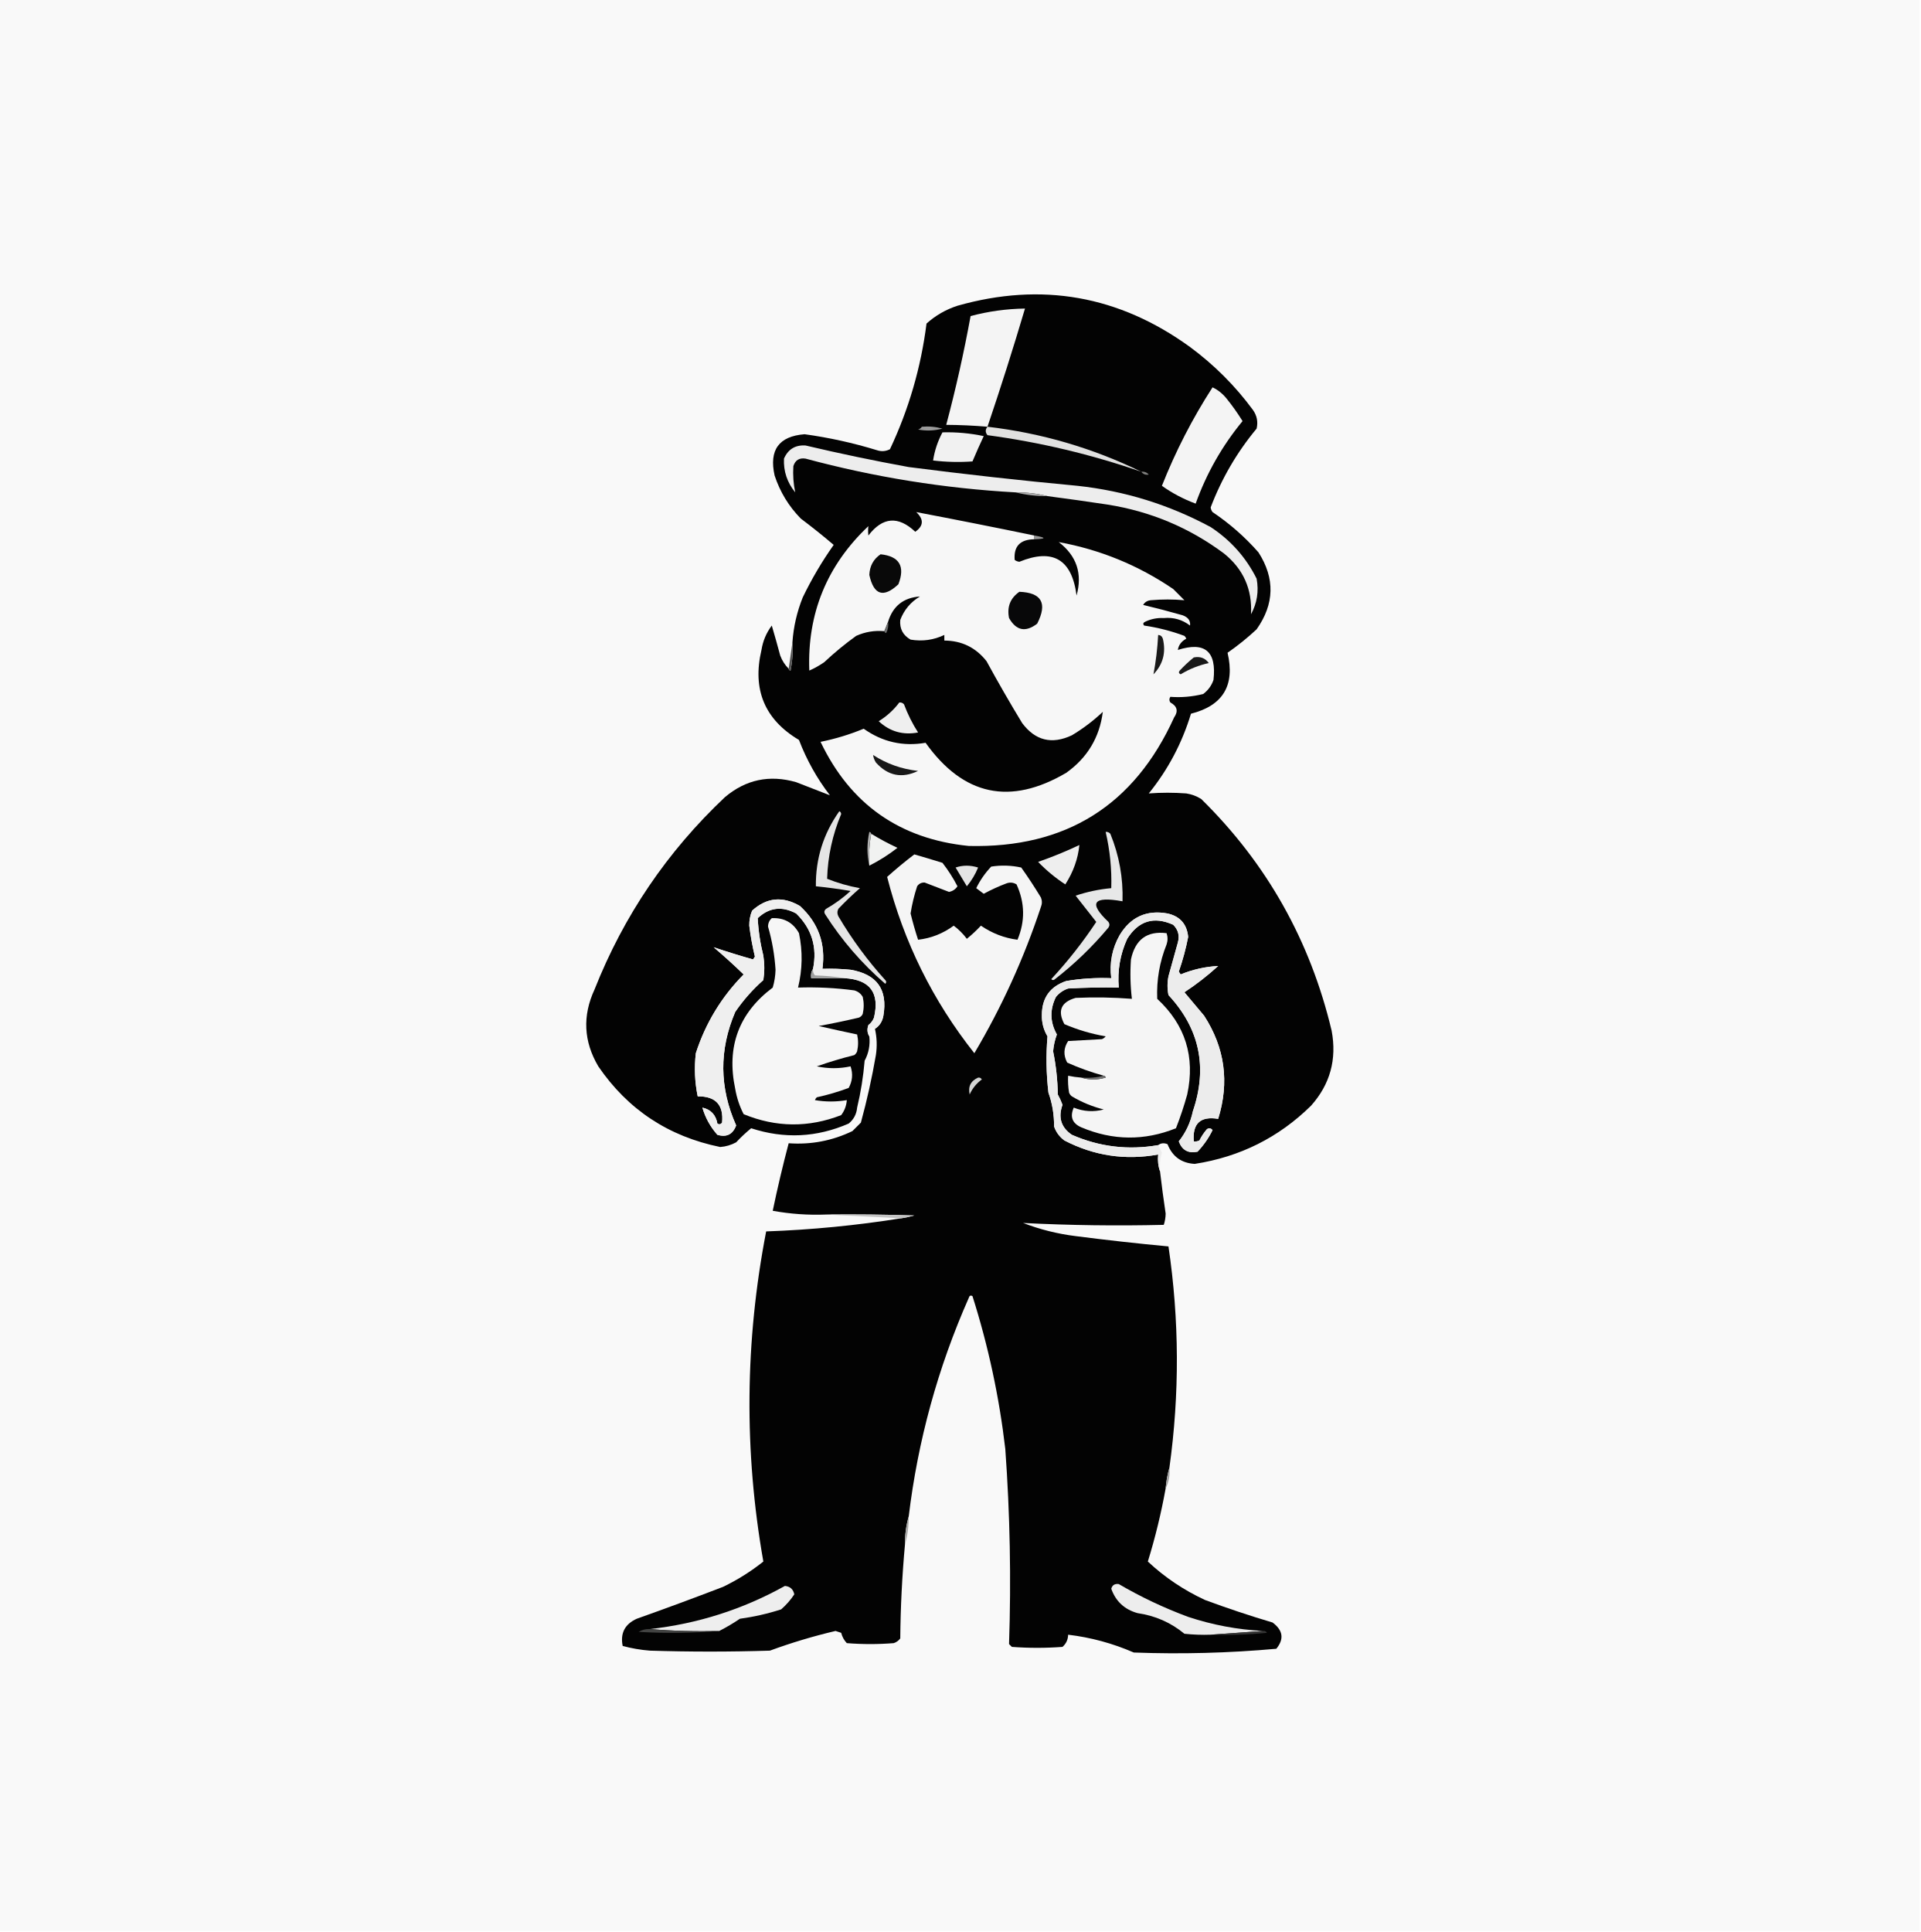
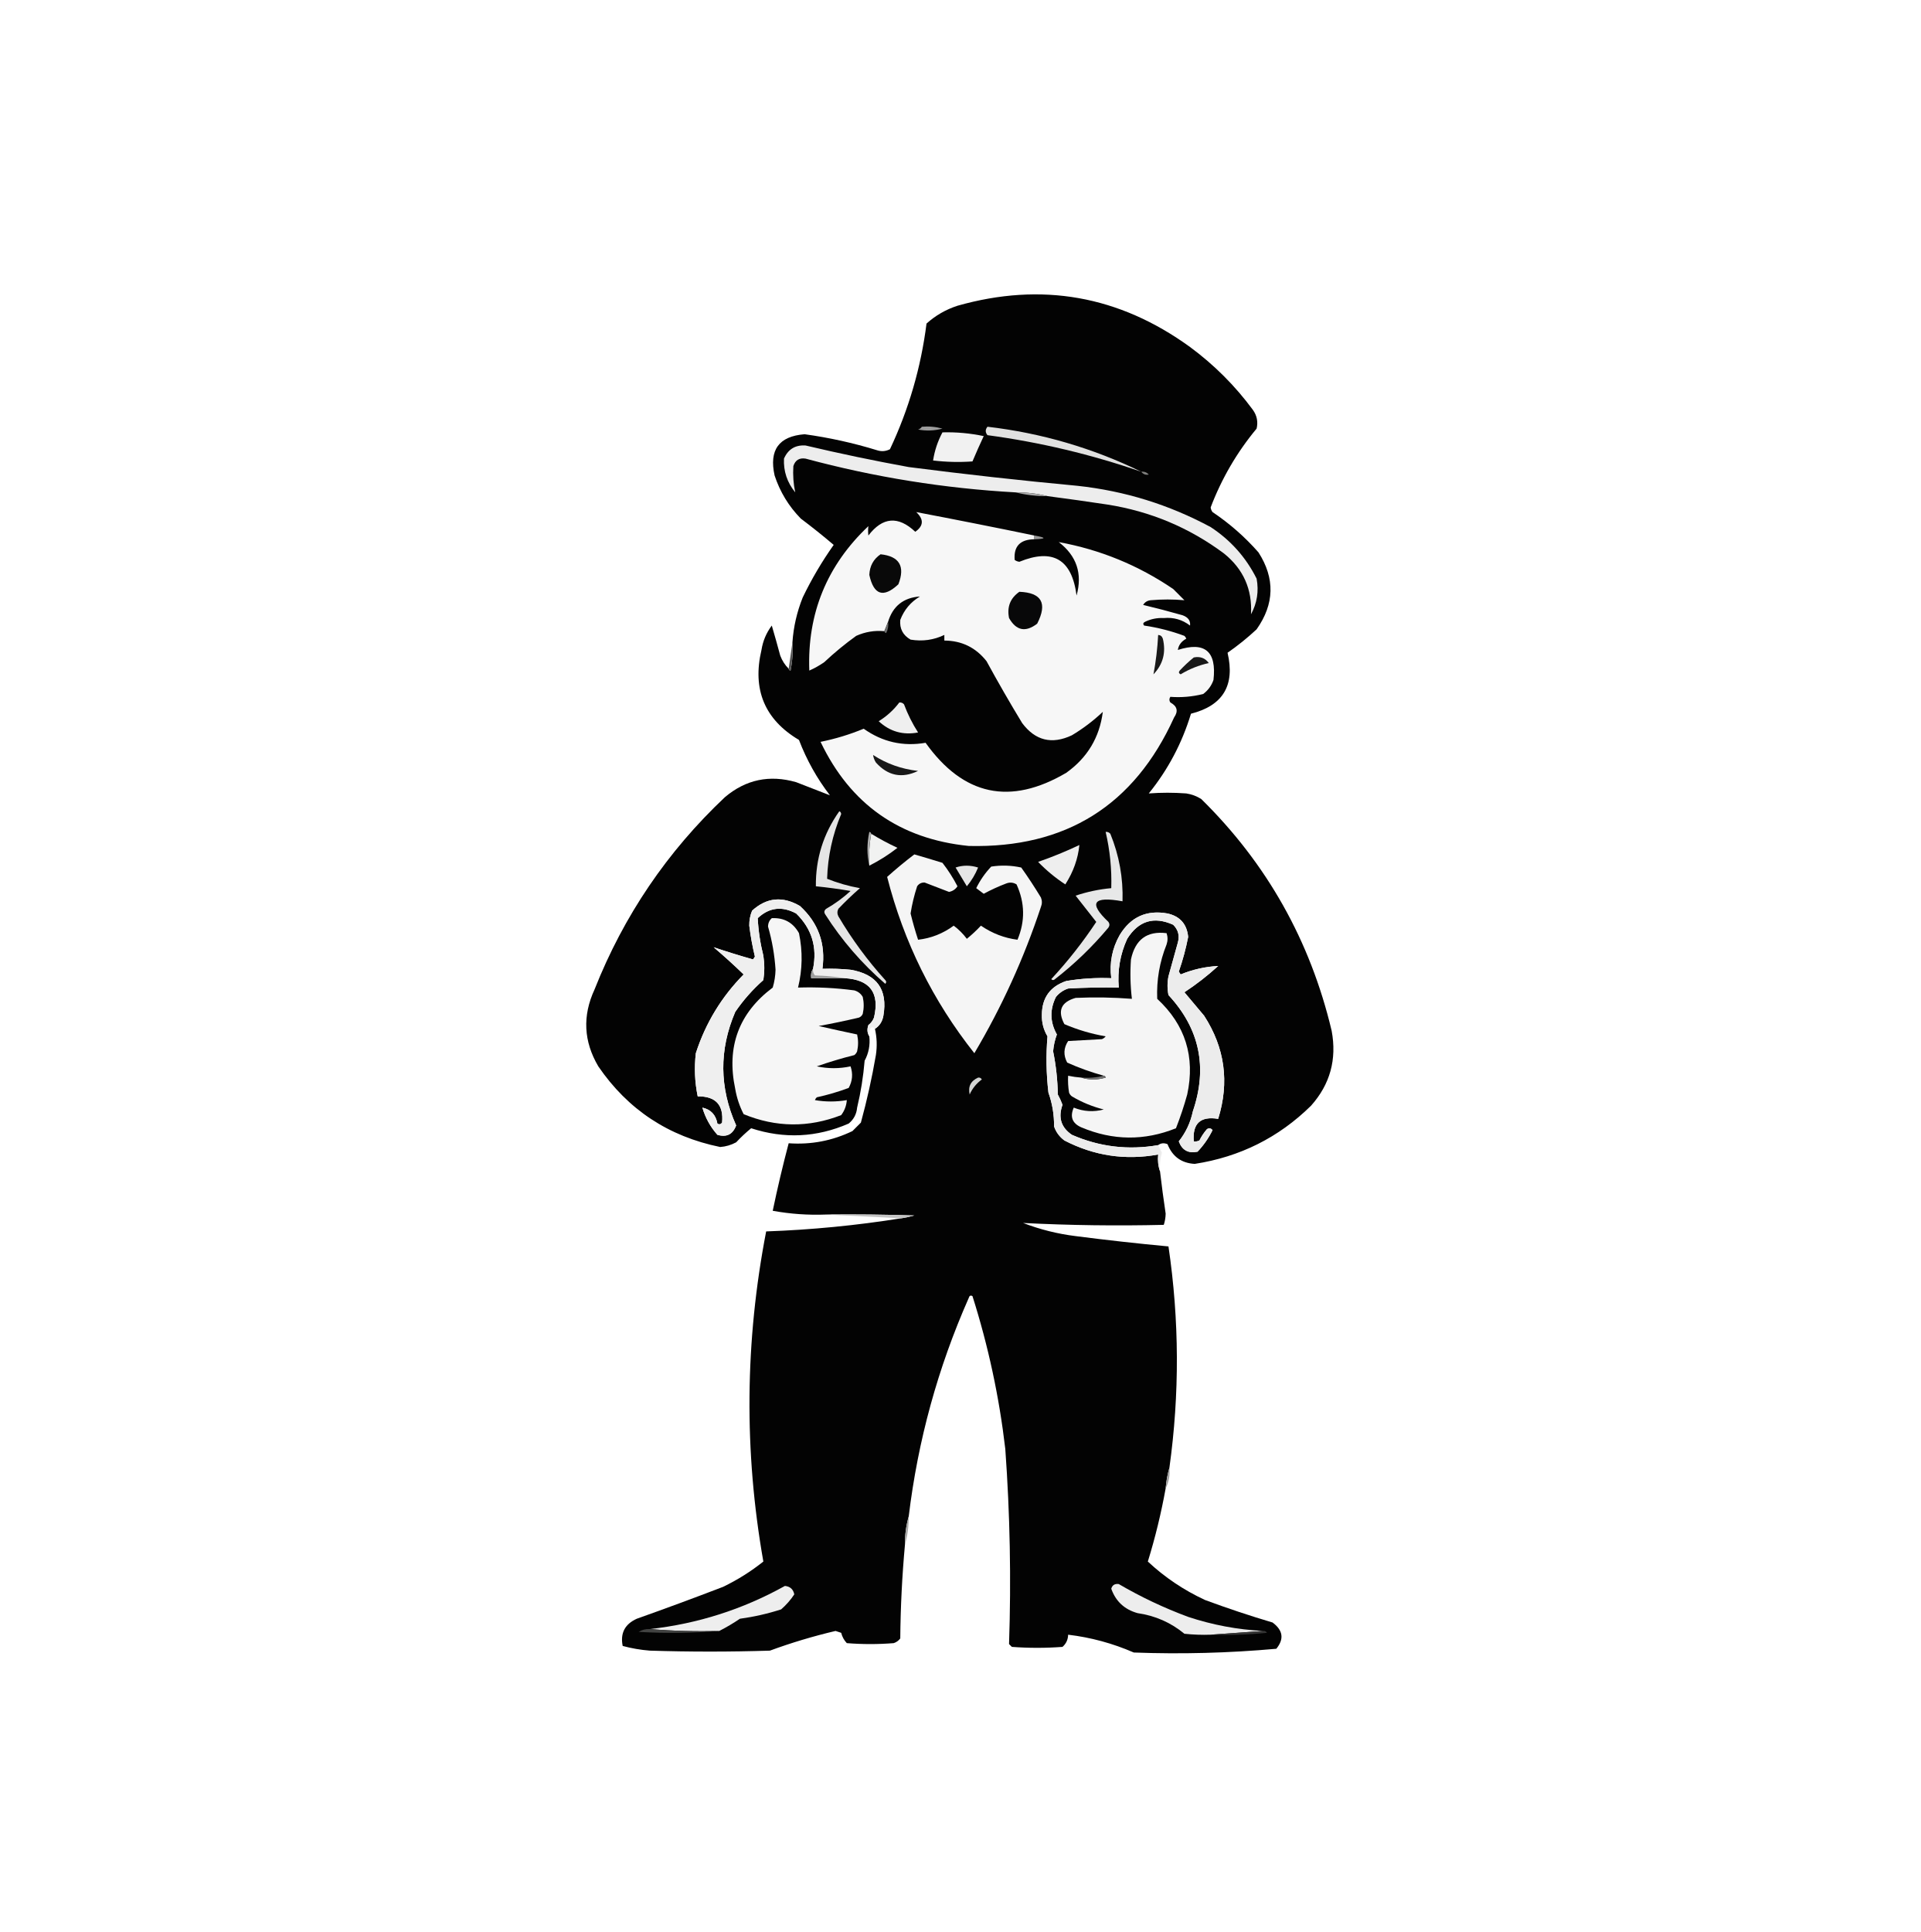
<svg xmlns="http://www.w3.org/2000/svg" version="1.1" width="1024px" height="1030px" style="shape-rendering:geometricPrecision; text-rendering:geometricPrecision; image-rendering:optimizeQuality; fill-rule:evenodd; clip-rule:evenodd">
  <g>
-     <path style="opacity:1" fill="#f9f9f9" d="M -0.5,-0.5 C 340.833,-0.5 682.167,-0.5 1023.5,-0.5C 1023.5,342.833 1023.5,686.167 1023.5,1029.5C 682.167,1029.5 340.833,1029.5 -0.5,1029.5C -0.5,686.167 -0.5,342.833 -0.5,-0.5 Z" />
-   </g>
-   <g>
    <path style="opacity:1" fill="#030303" d="M 617.5,610.5 C 601.563,613.267 586.23,611.434 571.5,605C 565.742,601.094 564.075,595.76 566.5,589C 565.804,587.107 564.97,585.274 564,583.5C 563.87,575.735 563.037,568.068 561.5,560.5C 561.752,557.41 562.419,554.41 563.5,551.5C 559.81,544.93 559.643,538.263 563,531.5C 564.731,529.383 566.898,527.883 569.5,527C 578.494,526.5 587.494,526.334 596.5,526.5C 595.738,517.407 597.238,508.74 601,500.5C 607.035,490.893 615.202,488.393 625.5,493C 628.194,495.653 629.027,498.82 628,502.5C 626.333,508.5 624.667,514.5 623,520.5C 622.333,523.833 622.333,527.167 623,530.5C 639.641,548.417 643.974,569.084 636,592.5C 634.741,598.457 632.241,603.791 628.5,608.5C 630.266,613.216 633.599,615.049 638.5,614C 641.751,610.581 644.418,606.747 646.5,602.5C 645.635,601.417 644.635,601.251 643.5,602C 641.919,603.828 640.585,605.828 639.5,608C 638.552,608.483 637.552,608.649 636.5,608.5C 635.717,598.95 640.05,594.95 649.5,596.5C 655.577,576.925 653.077,558.591 642,541.5C 638.5,537.333 635,533.167 631.5,529C 637.862,524.817 643.862,520.15 649.5,515C 642.63,515.34 635.963,516.84 629.5,519.5C 629.167,519 628.833,518.5 628.5,518C 630.608,511.961 632.275,505.794 633.5,499.5C 632.837,492.672 629.171,488.505 622.5,487C 611.364,484.984 602.864,488.818 597,498.5C 592.962,505.629 591.462,513.296 592.5,521.5C 584.439,521.179 576.439,521.679 568.5,523C 559.901,525.931 555.568,531.931 555.5,541C 555.392,545.166 556.392,549 558.5,552.5C 557.664,562.486 557.83,572.486 559,582.5C 561.064,588.283 562.064,594.283 562,600.5C 563.031,603.539 564.865,606.039 567.5,608C 583.279,616.193 599.945,618.693 617.5,615.5C 617.19,618.713 617.523,621.713 618.5,624.5C 619.376,632.011 620.376,639.511 621.5,647C 621.464,649.094 621.131,651.094 620.5,653C 595.448,653.601 570.448,653.268 545.5,652C 554.537,655.475 563.87,657.808 573.5,659C 590.021,661.132 606.521,662.965 623,664.5C 628.806,703.786 628.973,743.119 623.5,782.5C 622.475,785.974 621.808,789.64 621.5,793.5C 619.098,806.771 615.932,819.771 612,832.5C 621.045,840.944 631.212,847.777 642.5,853C 654.408,857.414 666.408,861.414 678.5,865C 684.084,869.149 684.751,873.816 680.5,879C 655.21,881.277 629.877,881.944 604.5,881C 593.282,876.113 581.616,872.946 569.5,871.5C 569.451,874.099 568.451,876.266 566.5,878C 557.5,878.667 548.5,878.667 539.5,878C 539,877.5 538.5,877 538,876.5C 539.17,841.804 538.503,807.137 536,772.5C 532.762,744.721 526.928,717.554 518.5,691C 517.517,690.409 516.85,690.743 516.5,692C 500.042,729.213 489.375,768.047 484.5,808.5C 483.111,813.269 482.444,818.269 482.5,823.5C 480.981,840.121 480.148,856.788 480,873.5C 479.097,874.701 477.931,875.535 476.5,876C 468.167,876.667 459.833,876.667 451.5,876C 450.034,874.448 449.034,872.614 448.5,870.5C 447.5,870.167 446.5,869.833 445.5,869.5C 433.635,872.288 421.968,875.788 410.5,880C 389.167,880.667 367.833,880.667 346.5,880C 341.548,879.612 336.715,878.779 332,877.5C 330.639,870.723 333.139,865.89 339.5,863C 354.899,857.533 370.233,851.867 385.5,846C 393.199,842.291 400.366,837.791 407,832.5C 396.657,773.816 397.157,715.149 408.5,656.5C 432.663,655.646 456.663,653.312 480.5,649.5C 482.854,649.162 485.187,648.662 487.5,648C 471.837,647.5 456.17,647.333 440.5,647.5C 430.873,647.878 421.373,647.211 412,645.5C 414.5,633.495 417.334,621.495 420.5,609.5C 432.448,610.343 443.781,608.176 454.5,603C 456,601.5 457.5,600 459,598.5C 462.238,586.669 464.905,574.669 467,562.5C 467.717,557.78 467.55,553.114 466.5,548.5C 468.984,546.88 470.484,544.547 471,541.5C 473.395,527.55 467.562,519.383 453.5,517C 448.511,516.501 443.511,516.334 438.5,516.5C 440.331,503.154 436.331,491.987 426.5,483C 417.268,477.619 408.768,478.453 401,485.5C 399.953,488.039 399.453,490.705 399.5,493.5C 400.181,499.048 401.181,504.548 402.5,510C 402.167,510.5 401.833,511 401.5,511.5C 394.333,509.465 387.333,507.298 380.5,505C 386.009,509.677 391.342,514.51 396.5,519.5C 384.678,531.477 376.178,545.477 371,561.5C 370.104,569.246 370.437,576.913 372,584.5C 381.563,584.394 385.896,589.061 385,598.5C 384.282,599.451 383.449,599.617 382.5,599C 381.649,594.319 378.983,591.486 374.5,590.5C 376.062,595.907 378.729,600.741 382.5,605C 387.383,606.453 390.717,604.786 392.5,600C 383.521,579.865 383.354,559.698 392,539.5C 396.285,533.214 401.285,527.548 407,522.5C 407.667,518.167 407.667,513.833 407,509.5C 405.34,502.88 404.34,496.213 404,489.5C 410.093,483.771 416.926,482.938 424.5,487C 432.812,495.11 435.812,504.943 433.5,516.5C 432.549,517.919 432.216,519.585 432.5,521.5C 438.5,521.5 444.5,521.5 450.5,521.5C 463.93,522.35 469.096,529.35 466,542.5C 465.385,544.116 464.385,545.449 463,546.5C 462.211,548.712 462.378,550.712 463.5,552.5C 464.007,557.121 463.174,561.454 461,565.5C 460.297,573.94 458.963,582.274 457,590.5C 456.681,593.973 455.181,596.806 452.5,599C 435.48,606.43 418.146,607.263 400.5,601.5C 397.763,603.731 395.096,606.231 392.5,609C 389.845,610.441 387.012,611.274 384,611.5C 356.407,605.87 334.74,591.537 319,568.5C 311.156,555.208 310.489,541.541 317,527.5C 332.584,488.157 355.751,453.99 386.5,425C 397.641,415.582 410.308,412.916 424.5,417C 430.61,419.402 436.61,421.735 442.5,424C 435.592,415.024 430.092,405.19 426,394.5C 407.684,383.592 401.017,367.592 406,346.5C 406.767,341.695 408.6,337.361 411.5,333.5C 413.061,338.801 414.561,344.134 416,349.5C 417.012,352.202 418.512,354.535 420.5,356.5C 420.56,357.043 420.893,357.376 421.5,357.5C 422.494,352.544 422.827,347.544 422.5,342.5C 423.067,334.229 424.901,326.229 428,318.5C 432.744,308.673 438.244,299.339 444.5,290.5C 438.835,285.674 433.002,281.007 427,276.5C 420.549,269.934 415.883,262.268 413,253.5C 409.961,239.892 415.294,232.559 429,231.5C 442.066,233.3 454.899,236.134 467.5,240C 469.902,240.814 472.235,240.647 474.5,239.5C 484.54,218.213 491.04,195.879 494,172.5C 498.797,168.183 504.297,165.016 510.5,163C 555.385,150.269 596.718,157.603 634.5,185C 647.376,194.509 658.543,205.675 668,218.5C 670.174,221.546 670.841,224.88 670,228.5C 659.533,241.093 651.366,255.093 645.5,270.5C 645.608,271.442 645.941,272.275 646.5,273C 655.607,279.107 663.773,286.274 671,294.5C 679.866,308.338 679.533,322.005 670,335.5C 665.103,340.07 659.936,344.237 654.5,348C 658.586,365.345 652.086,376.178 635,380.5C 630.234,396.203 622.734,410.37 612.5,423C 619.128,422.505 625.795,422.505 632.5,423C 635.376,423.438 638.043,424.438 640.5,426C 675.436,460.355 698.603,501.522 710,549.5C 712.855,564.756 709.189,578.09 699,589.5C 681.77,606.448 661.104,616.782 637,620.5C 629.932,620.1 625.098,616.6 622.5,610C 620.613,609.22 618.946,609.387 617.5,610.5 Z" />
-   </g>
-   <g>
-     <path style="opacity:1" fill="#f4f4f4" d="M 526.5,227.5 C 519.183,226.882 511.849,226.549 504.5,226.5C 509.584,207.424 513.917,188.091 517.5,168.5C 526.997,165.973 536.663,164.64 546.5,164.5C 540.235,185.628 533.569,206.628 526.5,227.5 Z" />
-   </g>
-   <g>
-     <path style="opacity:1" fill="#f4f4f4" d="M 646.5,206.5 C 649.394,207.882 651.894,209.882 654,212.5C 657.079,216.324 659.912,220.324 662.5,224.5C 651.599,237.728 643.266,252.394 637.5,268.5C 630.94,266.057 624.94,262.891 619.5,259C 626.815,240.533 635.815,223.033 646.5,206.5 Z" />
  </g>
  <g>
    <path style="opacity:1" fill="#9c9c9c" d="M 491.5,227.5 C 495.226,227.177 498.893,227.511 502.5,228.5C 498.205,229.661 493.871,229.828 489.5,229C 490.416,228.722 491.082,228.222 491.5,227.5 Z" />
  </g>
  <g>
    <path style="opacity:1" fill="#f1f1f1" d="M 502.5,230.5 C 509.916,230.301 517.249,230.968 524.5,232.5C 522.399,236.976 520.399,241.476 518.5,246C 511.486,246.499 504.486,246.332 497.5,245.5C 498.314,240.208 499.98,235.208 502.5,230.5 Z" />
  </g>
  <g>
    <path style="opacity:1" fill="#e1e1e0" d="M 526.5,227.5 C 555.297,230.881 582.63,238.881 608.5,251.5C 581.807,242.262 554.474,235.762 526.5,232C 525.272,230.51 525.272,229.01 526.5,227.5 Z" />
  </g>
  <g>
    <path style="opacity:1" fill="#ededed" d="M 558.5,264.5 C 553.056,263.116 547.389,262.45 541.5,262.5C 503.519,260.392 466.186,254.392 429.5,244.5C 426.185,243.984 424.018,245.317 423,248.5C 422.697,253.276 423.03,257.943 424,262.5C 419.686,257.22 417.686,251.22 418,244.5C 420.207,239.481 424.04,237.147 429.5,237.5C 447.716,241.803 466.049,245.637 484.5,249C 514.445,252.861 544.445,256.194 574.5,259C 599.639,261.714 623.306,269.047 645.5,281C 656.15,287.981 664.316,297.148 670,308.5C 671.248,315.215 670.248,321.548 667,327.5C 667.749,314.166 662.916,303.333 652.5,295C 634.046,281.286 613.379,272.62 590.5,269C 579.838,267.39 569.171,265.89 558.5,264.5 Z" />
  </g>
  <g>
    <path style="opacity:1" fill="#80807e" d="M 608.5,251.5 C 610.103,251.312 611.437,251.812 612.5,253C 610.86,253.348 609.527,252.848 608.5,251.5 Z" />
  </g>
  <g>
    <path style="opacity:1" fill="#a9a9a9" d="M 541.5,262.5 C 547.389,262.45 553.056,263.116 558.5,264.5C 552.611,264.55 546.944,263.884 541.5,262.5 Z" />
  </g>
  <g>
    <path style="opacity:1" fill="#f7f7f7" d="M 551.5,285.5 C 551.5,286.167 551.5,286.833 551.5,287.5C 543.918,287.576 540.418,291.242 541,298.5C 541.725,299.059 542.558,299.392 543.5,299.5C 561.358,292.185 571.525,298.185 574,317.5C 577.221,305.829 574.054,296.329 564.5,289C 586.593,293.031 606.926,301.365 625.5,314C 627.5,316 629.5,318 631.5,320C 625.552,319.474 619.552,319.474 613.5,320C 611.714,320.196 610.381,321.029 609.5,322.5C 616.537,324.176 623.537,326.009 630.5,328C 633.483,329.08 634.817,330.913 634.5,333.5C 630.384,330.351 625.717,329.018 620.5,329.5C 616.966,329.32 613.632,329.987 610.5,331.5C 609.479,332.002 609.312,332.668 610,333.5C 617.333,334.568 624.5,336.402 631.5,339C 631.957,339.414 632.291,339.914 632.5,340.5C 629.901,341.899 628.401,343.899 628,346.5C 642.411,341.898 648.744,347.231 647,362.5C 645.939,365.562 644.106,368.062 641.5,370C 635.638,371.448 629.805,371.948 624,371.5C 623.333,372.5 623.333,373.5 624,374.5C 627.668,376.484 628.335,379.15 626,382.5C 604.723,429.408 568.223,452.242 516.5,451C 479.726,447.286 453.392,428.786 437.5,395.5C 445.412,393.906 453.079,391.573 460.5,388.5C 470.467,395.575 481.467,398.075 493.5,396C 513.642,424.228 538.642,429.561 568.5,412C 579.758,403.978 586.258,393.144 588,379.5C 582.949,384.274 577.449,388.44 571.5,392C 560.841,397.024 552.008,394.857 545,385.5C 538.414,374.663 532.081,363.663 526,352.5C 520.271,345.219 512.771,341.552 503.5,341.5C 503.5,340.5 503.5,339.5 503.5,338.5C 497.842,341.215 491.842,342.048 485.5,341C 481.412,338.656 479.578,335.156 480,330.5C 482.055,325.112 485.555,320.946 490.5,318C 481.723,318.612 476.057,323.112 473.5,331.5C 472.833,333.167 472.167,334.833 471.5,336.5C 466.258,336.023 461.258,336.856 456.5,339C 450.542,343.289 444.876,347.956 439.5,353C 436.995,354.753 434.329,356.253 431.5,357.5C 430.364,327.102 440.864,301.435 463,280.5C 462.805,282.126 462.805,283.793 463,285.5C 470.588,275.593 478.921,274.927 488,283.5C 492.478,280.356 492.644,276.856 488.5,273C 509.463,276.987 530.463,281.154 551.5,285.5 Z" />
  </g>
  <g>
    <path style="opacity:1" fill="#989898" d="M 551.5,285.5 C 557.966,286.623 557.966,287.29 551.5,287.5C 551.5,286.833 551.5,286.167 551.5,285.5 Z" />
  </g>
  <g>
    <path style="opacity:1" fill="#090909" d="M 469.5,295.5 C 479.538,296.56 482.704,301.893 479,311.5C 471.021,318.935 465.854,317.268 463.5,306.5C 463.706,301.747 465.706,298.081 469.5,295.5 Z" />
  </g>
  <g>
    <path style="opacity:1" fill="#080809" d="M 543.5,315.5 C 555.403,315.958 558.57,321.625 553,332.5C 546.819,337.237 541.819,336.237 538,329.5C 536.814,323.553 538.647,318.887 543.5,315.5 Z" />
  </g>
  <g>
    <path style="opacity:1" fill="#6c6d6d" d="M 473.5,331.5 C 473.799,333.604 473.466,335.604 472.5,337.5C 471.893,337.376 471.56,337.043 471.5,336.5C 472.167,334.833 472.833,333.167 473.5,331.5 Z" />
  </g>
  <g>
    <path style="opacity:1" fill="#181818" d="M 617.5,338.5 C 618.75,338.577 619.583,339.244 620,340.5C 621.771,347.828 620.104,354.161 615,359.5C 616.299,352.609 617.133,345.609 617.5,338.5 Z" />
  </g>
  <g>
    <path style="opacity:1" fill="#545454" d="M 422.5,342.5 C 422.827,347.544 422.494,352.544 421.5,357.5C 420.893,357.376 420.56,357.043 420.5,356.5C 421.167,351.833 421.833,347.167 422.5,342.5 Z" />
  </g>
  <g>
    <path style="opacity:1" fill="#181818" d="M 636.5,350.5 C 639.908,349.828 642.575,350.828 644.5,353.5C 639.182,354.657 634.182,356.657 629.5,359.5C 628.479,358.998 628.312,358.332 629,357.5C 631.396,354.933 633.896,352.6 636.5,350.5 Z" />
  </g>
  <g>
    <path style="opacity:1" fill="#efefef" d="M 479.5,374.5 C 480.496,374.414 481.329,374.748 482,375.5C 483.973,380.779 486.473,385.779 489.5,390.5C 481.45,392.026 474.45,390.026 468.5,384.5C 472.808,381.85 476.474,378.517 479.5,374.5 Z" />
  </g>
  <g>
    <path style="opacity:1" fill="#181818" d="M 465.5,402.5 C 472.755,407.198 480.755,410.031 489.5,411C 480.904,415.138 473.404,413.638 467,406.5C 466.209,405.255 465.709,403.922 465.5,402.5 Z" />
  </g>
  <g>
    <path style="opacity:1" fill="#f1f2f1" d="M 464.5,444.5 C 468.981,447.242 473.647,449.742 478.5,452C 473.782,455.688 468.782,458.855 463.5,461.5C 463.178,455.642 463.511,449.975 464.5,444.5 Z" />
  </g>
  <g>
    <path style="opacity:1" fill="#e7e8e8" d="M 589.5,443.5 C 590.496,443.414 591.329,443.748 592,444.5C 596.723,456.053 598.889,468.053 598.5,480.5C 582.754,477.679 580.254,481.346 591,491.5C 591.667,492.5 591.667,493.5 591,494.5C 582.464,504.703 572.964,513.87 562.5,522C 561.833,522.667 561.167,522.667 560.5,522C 569.344,512.469 577.344,502.302 584.5,491.5C 580.833,486.833 577.167,482.167 573.5,477.5C 579.671,475.427 586.005,474.094 592.5,473.5C 592.803,463.354 591.803,453.354 589.5,443.5 Z" />
  </g>
  <g>
    <path style="opacity:1" fill="#b0b0b0" d="M 464.5,444.5 C 463.511,449.975 463.178,455.642 463.5,461.5C 462.183,455.654 462.183,449.654 463.5,443.5C 464.107,443.624 464.44,443.957 464.5,444.5 Z" />
  </g>
  <g>
    <path style="opacity:1" fill="#eeeeee" d="M 575.5,450.5 C 574.773,457.833 572.273,464.833 568,471.5C 562.705,468.036 557.871,464.036 553.5,459.5C 561.073,456.87 568.407,453.87 575.5,450.5 Z" />
  </g>
  <g>
    <path style="opacity:1" fill="#f5f5f5" d="M 487.5,455.5 C 492.498,456.935 497.498,458.435 502.5,460C 505.541,463.912 508.208,468.079 510.5,472.5C 509.451,474.112 507.951,475.112 506,475.5C 501.655,473.826 497.321,472.159 493,470.5C 491.289,470.439 489.956,471.106 489,472.5C 487.44,477.24 486.273,482.073 485.5,487C 486.65,491.697 487.983,496.363 489.5,501C 496.424,500.212 502.757,497.712 508.5,493.5C 511.167,495.5 513.5,497.833 515.5,500.5C 518.151,498.35 520.651,496.017 523,493.5C 529.011,497.601 535.511,500.101 542.5,501C 546.639,491.134 546.472,481.301 542,471.5C 540.274,470.424 538.441,470.257 536.5,471C 532.381,472.559 528.381,474.393 524.5,476.5C 523.167,475.5 521.833,474.5 520.5,473.5C 522.582,469.253 525.249,465.419 528.5,462C 533.864,461.171 539.198,461.337 544.5,462.5C 548.197,467.698 551.697,473.031 555,478.5C 555.667,480.167 555.667,481.833 555,483.5C 545.945,510.862 534.111,536.862 519.5,561.5C 497.35,533.532 481.85,502.199 473,467.5C 477.732,463.258 482.565,459.258 487.5,455.5 Z" />
  </g>
  <g>
    <path style="opacity:1" fill="#e5e5e5" d="M 509.5,462.5 C 513.351,461.191 517.351,461.191 521.5,462.5C 520.002,466.168 518.002,469.502 515.5,472.5C 513.474,469.103 511.474,465.77 509.5,462.5 Z" />
  </g>
  <g>
    <path style="opacity:1" fill="#e5e5e5" d="M 447.5,432.5 C 448.097,432.735 448.43,433.235 448.5,434C 443.855,445.075 441.355,456.575 441,468.5C 446.629,470.761 452.462,472.428 458.5,473.5C 454.515,476.984 450.682,480.651 447,484.5C 446.333,485.833 446.333,487.167 447,488.5C 454.175,500.677 462.508,512.01 472,522.5C 472.667,523.167 472.667,523.833 472,524.5C 459.465,513.642 448.798,501.309 440,487.5C 439.251,486.365 439.417,485.365 440.5,484.5C 445.188,481.822 449.521,478.656 453.5,475C 447.331,473.946 441.164,473.113 435,472.5C 434.837,457.822 439.004,444.489 447.5,432.5 Z" />
  </g>
  <g>
    <path style="opacity:1" fill="#efefef" d="M 466.5,548.5 C 465.603,547.402 464.77,547.402 464,548.5C 463.51,549.793 463.343,551.127 463.5,552.5C 462.378,550.712 462.211,548.712 463,546.5C 464.385,545.449 465.385,544.116 466,542.5C 469.096,529.35 463.93,522.35 450.5,521.5C 445.349,520.673 440.016,520.173 434.5,520C 433.663,518.989 433.33,517.822 433.5,516.5C 435.812,504.943 432.812,495.11 424.5,487C 416.926,482.938 410.093,483.771 404,489.5C 404.34,496.213 405.34,502.88 407,509.5C 407.667,513.833 407.667,518.167 407,522.5C 401.285,527.548 396.285,533.214 392,539.5C 383.354,559.698 383.521,579.865 392.5,600C 390.717,604.786 387.383,606.453 382.5,605C 378.729,600.741 376.062,595.907 374.5,590.5C 378.983,591.486 381.649,594.319 382.5,599C 383.449,599.617 384.282,599.451 385,598.5C 385.896,589.061 381.563,584.394 372,584.5C 370.437,576.913 370.104,569.246 371,561.5C 376.178,545.477 384.678,531.477 396.5,519.5C 391.342,514.51 386.009,509.677 380.5,505C 387.333,507.298 394.333,509.465 401.5,511.5C 401.833,511 402.167,510.5 402.5,510C 401.181,504.548 400.181,499.048 399.5,493.5C 399.453,490.705 399.953,488.039 401,485.5C 408.768,478.453 417.268,477.619 426.5,483C 436.331,491.987 440.331,503.154 438.5,516.5C 443.511,516.334 448.511,516.501 453.5,517C 467.562,519.383 473.395,527.55 471,541.5C 470.484,544.547 468.984,546.88 466.5,548.5 Z" />
  </g>
  <g>
    <path style="opacity:1" fill="#f6f6f6" d="M 411.5,489.5 C 418.005,489.168 422.838,491.835 426,497.5C 428.025,507.198 427.858,516.864 425.5,526.5C 435.55,526.169 445.55,526.669 455.5,528C 457.492,528.574 458.992,529.741 460,531.5C 460.667,534.5 460.667,537.5 460,540.5C 459.612,541.428 458.945,542.095 458,542.5C 450.874,544.185 443.708,545.685 436.5,547C 443.385,548.566 450.218,550.066 457,551.5C 457.667,554.5 457.667,557.5 457,560.5C 456.692,561.308 456.192,561.975 455.5,562.5C 448.685,564.201 442.018,566.201 435.5,568.5C 441.524,569.791 447.524,569.791 453.5,568.5C 454.855,572.49 454.522,576.323 452.5,580C 446.958,582.069 441.291,583.736 435.5,585C 435.043,585.414 434.709,585.914 434.5,586.5C 440.15,587.473 445.816,587.473 451.5,586.5C 451.287,589.475 450.287,592.142 448.5,594.5C 431.109,601.262 413.776,601.095 396.5,594C 394.312,589.757 392.812,585.257 392,580.5C 387.246,558.08 393.912,540.08 412,526.5C 412.918,523.402 413.418,520.235 413.5,517C 413.002,509.182 411.669,501.516 409.5,494C 409.519,492.167 410.185,490.667 411.5,489.5 Z" />
  </g>
  <g>
    <path style="opacity:1" fill="#ececec" d="M 617.5,610.5 C 618.153,611.807 618.82,613.14 619.5,614.5C 618.583,617.758 618.249,621.091 618.5,624.5C 617.523,621.713 617.19,618.713 617.5,615.5C 599.945,618.693 583.279,616.193 567.5,608C 564.865,606.039 563.031,603.539 562,600.5C 562.064,594.283 561.064,588.283 559,582.5C 557.83,572.486 557.664,562.486 558.5,552.5C 556.392,549 555.392,545.166 555.5,541C 555.568,531.931 559.901,525.931 568.5,523C 576.439,521.679 584.439,521.179 592.5,521.5C 591.462,513.296 592.962,505.629 597,498.5C 602.864,488.818 611.364,484.984 622.5,487C 629.171,488.505 632.837,492.672 633.5,499.5C 632.275,505.794 630.608,511.961 628.5,518C 628.833,518.5 629.167,519 629.5,519.5C 635.963,516.84 642.63,515.34 649.5,515C 643.862,520.15 637.862,524.817 631.5,529C 635,533.167 638.5,537.333 642,541.5C 653.077,558.591 655.577,576.925 649.5,596.5C 640.05,594.95 635.717,598.95 636.5,608.5C 637.552,608.649 638.552,608.483 639.5,608C 640.585,605.828 641.919,603.828 643.5,602C 644.635,601.251 645.635,601.417 646.5,602.5C 644.418,606.747 641.751,610.581 638.5,614C 633.599,615.049 630.266,613.216 628.5,608.5C 632.241,603.791 634.741,598.457 636,592.5C 643.974,569.084 639.641,548.417 623,530.5C 622.333,527.167 622.333,523.833 623,520.5C 624.667,514.5 626.333,508.5 628,502.5C 629.027,498.82 628.194,495.653 625.5,493C 615.202,488.393 607.035,490.893 601,500.5C 597.238,508.74 595.738,517.407 596.5,526.5C 587.494,526.334 578.494,526.5 569.5,527C 566.898,527.883 564.731,529.383 563,531.5C 559.643,538.263 559.81,544.93 563.5,551.5C 562.419,554.41 561.752,557.41 561.5,560.5C 563.037,568.068 563.87,575.735 564,583.5C 564.97,585.274 565.804,587.107 566.5,589C 564.075,595.76 565.742,601.094 571.5,605C 586.23,611.434 601.563,613.267 617.5,610.5 Z" />
  </g>
  <g>
    <path style="opacity:1" fill="#f5f5f5" d="M 576.5,574.5 C 580.683,575.811 585.016,575.811 589.5,574.5C 589.376,573.893 589.043,573.56 588.5,573.5C 581.817,571.661 575.317,569.328 569,566.5C 566.899,562.549 567.066,558.716 569.5,555C 575.5,554.667 581.5,554.333 587.5,554C 588.308,553.692 588.975,553.192 589.5,552.5C 581.889,551.19 574.555,549.023 567.5,546C 563.723,538.885 565.723,534.218 573.5,532C 583.508,531.553 593.508,531.72 603.5,532.5C 602.668,525.514 602.501,518.514 603,511.5C 605.264,500.862 611.597,496.195 622,497.5C 622.667,499.5 622.667,501.5 622,503.5C 618.263,512.845 616.597,522.511 617,532.5C 631.984,546.38 637.318,563.38 633,583.5C 631.307,589.608 629.307,595.608 627,601.5C 610.142,608.271 593.309,608.105 576.5,601C 571.689,598.877 570.356,595.377 572.5,590.5C 577.71,592.601 583.043,592.934 588.5,591.5C 582.476,589.986 576.809,587.653 571.5,584.5C 570.808,583.975 570.308,583.308 570,582.5C 569.502,579.518 569.335,576.518 569.5,573.5C 571.806,573.993 574.139,574.326 576.5,574.5 Z" />
  </g>
  <g>
    <path style="opacity:1" fill="#9e9f9f" d="M 433.5,516.5 C 433.33,517.822 433.663,518.989 434.5,520C 440.016,520.173 445.349,520.673 450.5,521.5C 444.5,521.5 438.5,521.5 432.5,521.5C 432.216,519.585 432.549,517.919 433.5,516.5 Z" />
  </g>
  <g>
    <path style="opacity:1" fill="#727272" d="M 588.5,573.5 C 589.043,573.56 589.376,573.893 589.5,574.5C 585.016,575.811 580.683,575.811 576.5,574.5C 580.702,574.817 584.702,574.483 588.5,573.5 Z" />
  </g>
  <g>
    <path style="opacity:1" fill="#d4d5d4" d="M 521.5,574.5 C 522.376,574.369 523.043,574.702 523.5,575.5C 520.626,577.577 518.459,580.244 517,583.5C 516.053,579.279 517.553,576.279 521.5,574.5 Z" />
  </g>
  <g>
    <path style="opacity:1" fill="#c4c4c4" d="M 440.5,647.5 C 456.17,647.333 471.837,647.5 487.5,648C 485.187,648.662 482.854,649.162 480.5,649.5C 467.167,648.833 453.833,648.167 440.5,647.5 Z" />
  </g>
  <g>
    <path style="opacity:1" fill="#a2a2a2" d="M 623.5,782.5 C 623.884,786.489 623.217,790.155 621.5,793.5C 621.808,789.64 622.475,785.974 623.5,782.5 Z" />
  </g>
  <g>
    <path style="opacity:1" fill="#a8a8a7" d="M 484.5,808.5 C 484.556,813.731 483.889,818.731 482.5,823.5C 482.444,818.269 483.111,813.269 484.5,808.5 Z" />
  </g>
  <g>
    <path style="opacity:1" fill="#eeeeee" d="M 383.5,869.5 C 370.989,869.829 358.655,869.495 346.5,868.5C 372.053,865.649 396.053,857.982 418.5,845.5C 421.273,845.773 422.939,847.273 423.5,850C 421.553,852.951 419.219,855.618 416.5,858C 409.338,860.306 402.005,861.973 394.5,863C 390.929,865.421 387.262,867.587 383.5,869.5 Z" />
  </g>
  <g>
    <path style="opacity:1" fill="#ededed" d="M 673.5,869.5 C 664.167,870.167 654.833,870.833 645.5,871.5C 640.821,871.666 636.155,871.499 631.5,871C 624.274,865.028 615.94,861.361 606.5,860C 599.557,858.055 594.89,853.722 592.5,847C 593.044,845.053 594.377,844.22 596.5,844.5C 608.236,851.366 620.569,857.199 633.5,862C 646.497,866.309 659.83,868.809 673.5,869.5 Z" />
  </g>
  <g>
    <path style="opacity:1" fill="#424342" d="M 346.5,868.5 C 358.655,869.495 370.989,869.829 383.5,869.5C 369.339,870.661 355.006,870.827 340.5,870C 342.345,868.872 344.345,868.372 346.5,868.5 Z" />
  </g>
  <g>
    <path style="opacity:1" fill="#343434" d="M 673.5,869.5 C 674.376,869.369 675.043,869.702 675.5,870.5C 665.522,871.499 655.522,871.832 645.5,871.5C 654.833,870.833 664.167,870.167 673.5,869.5 Z" />
  </g>
</svg>
